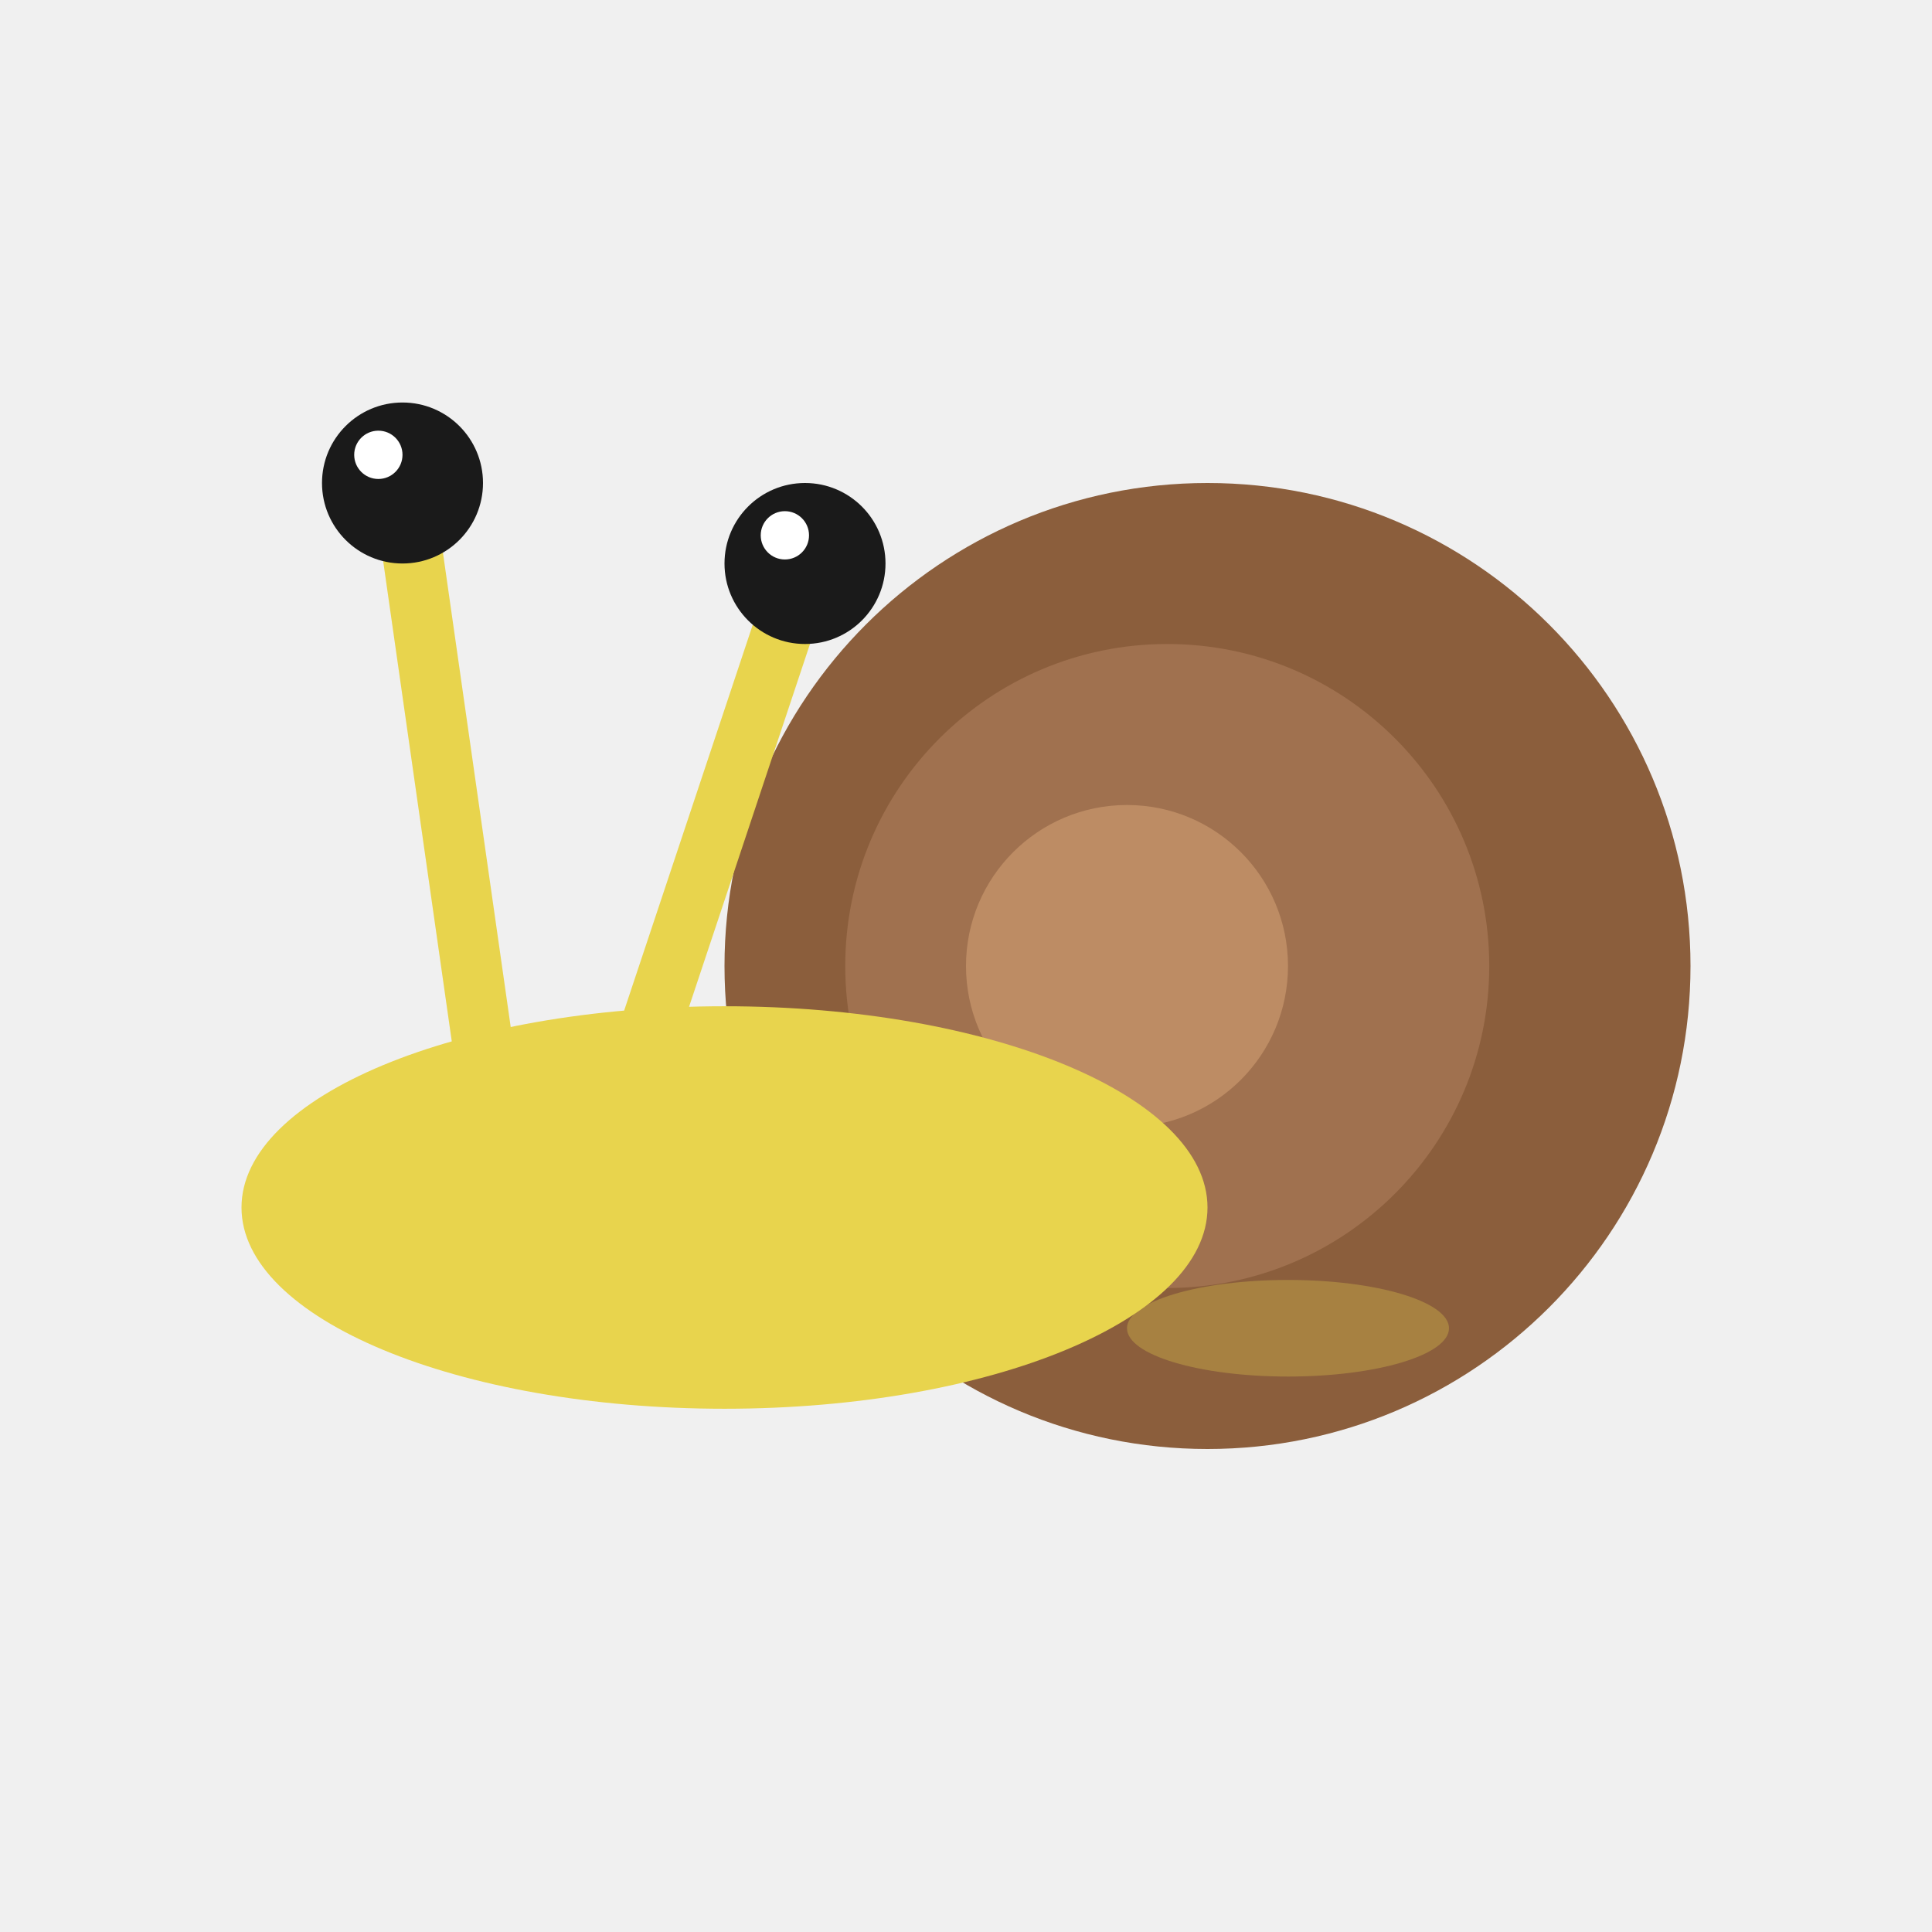
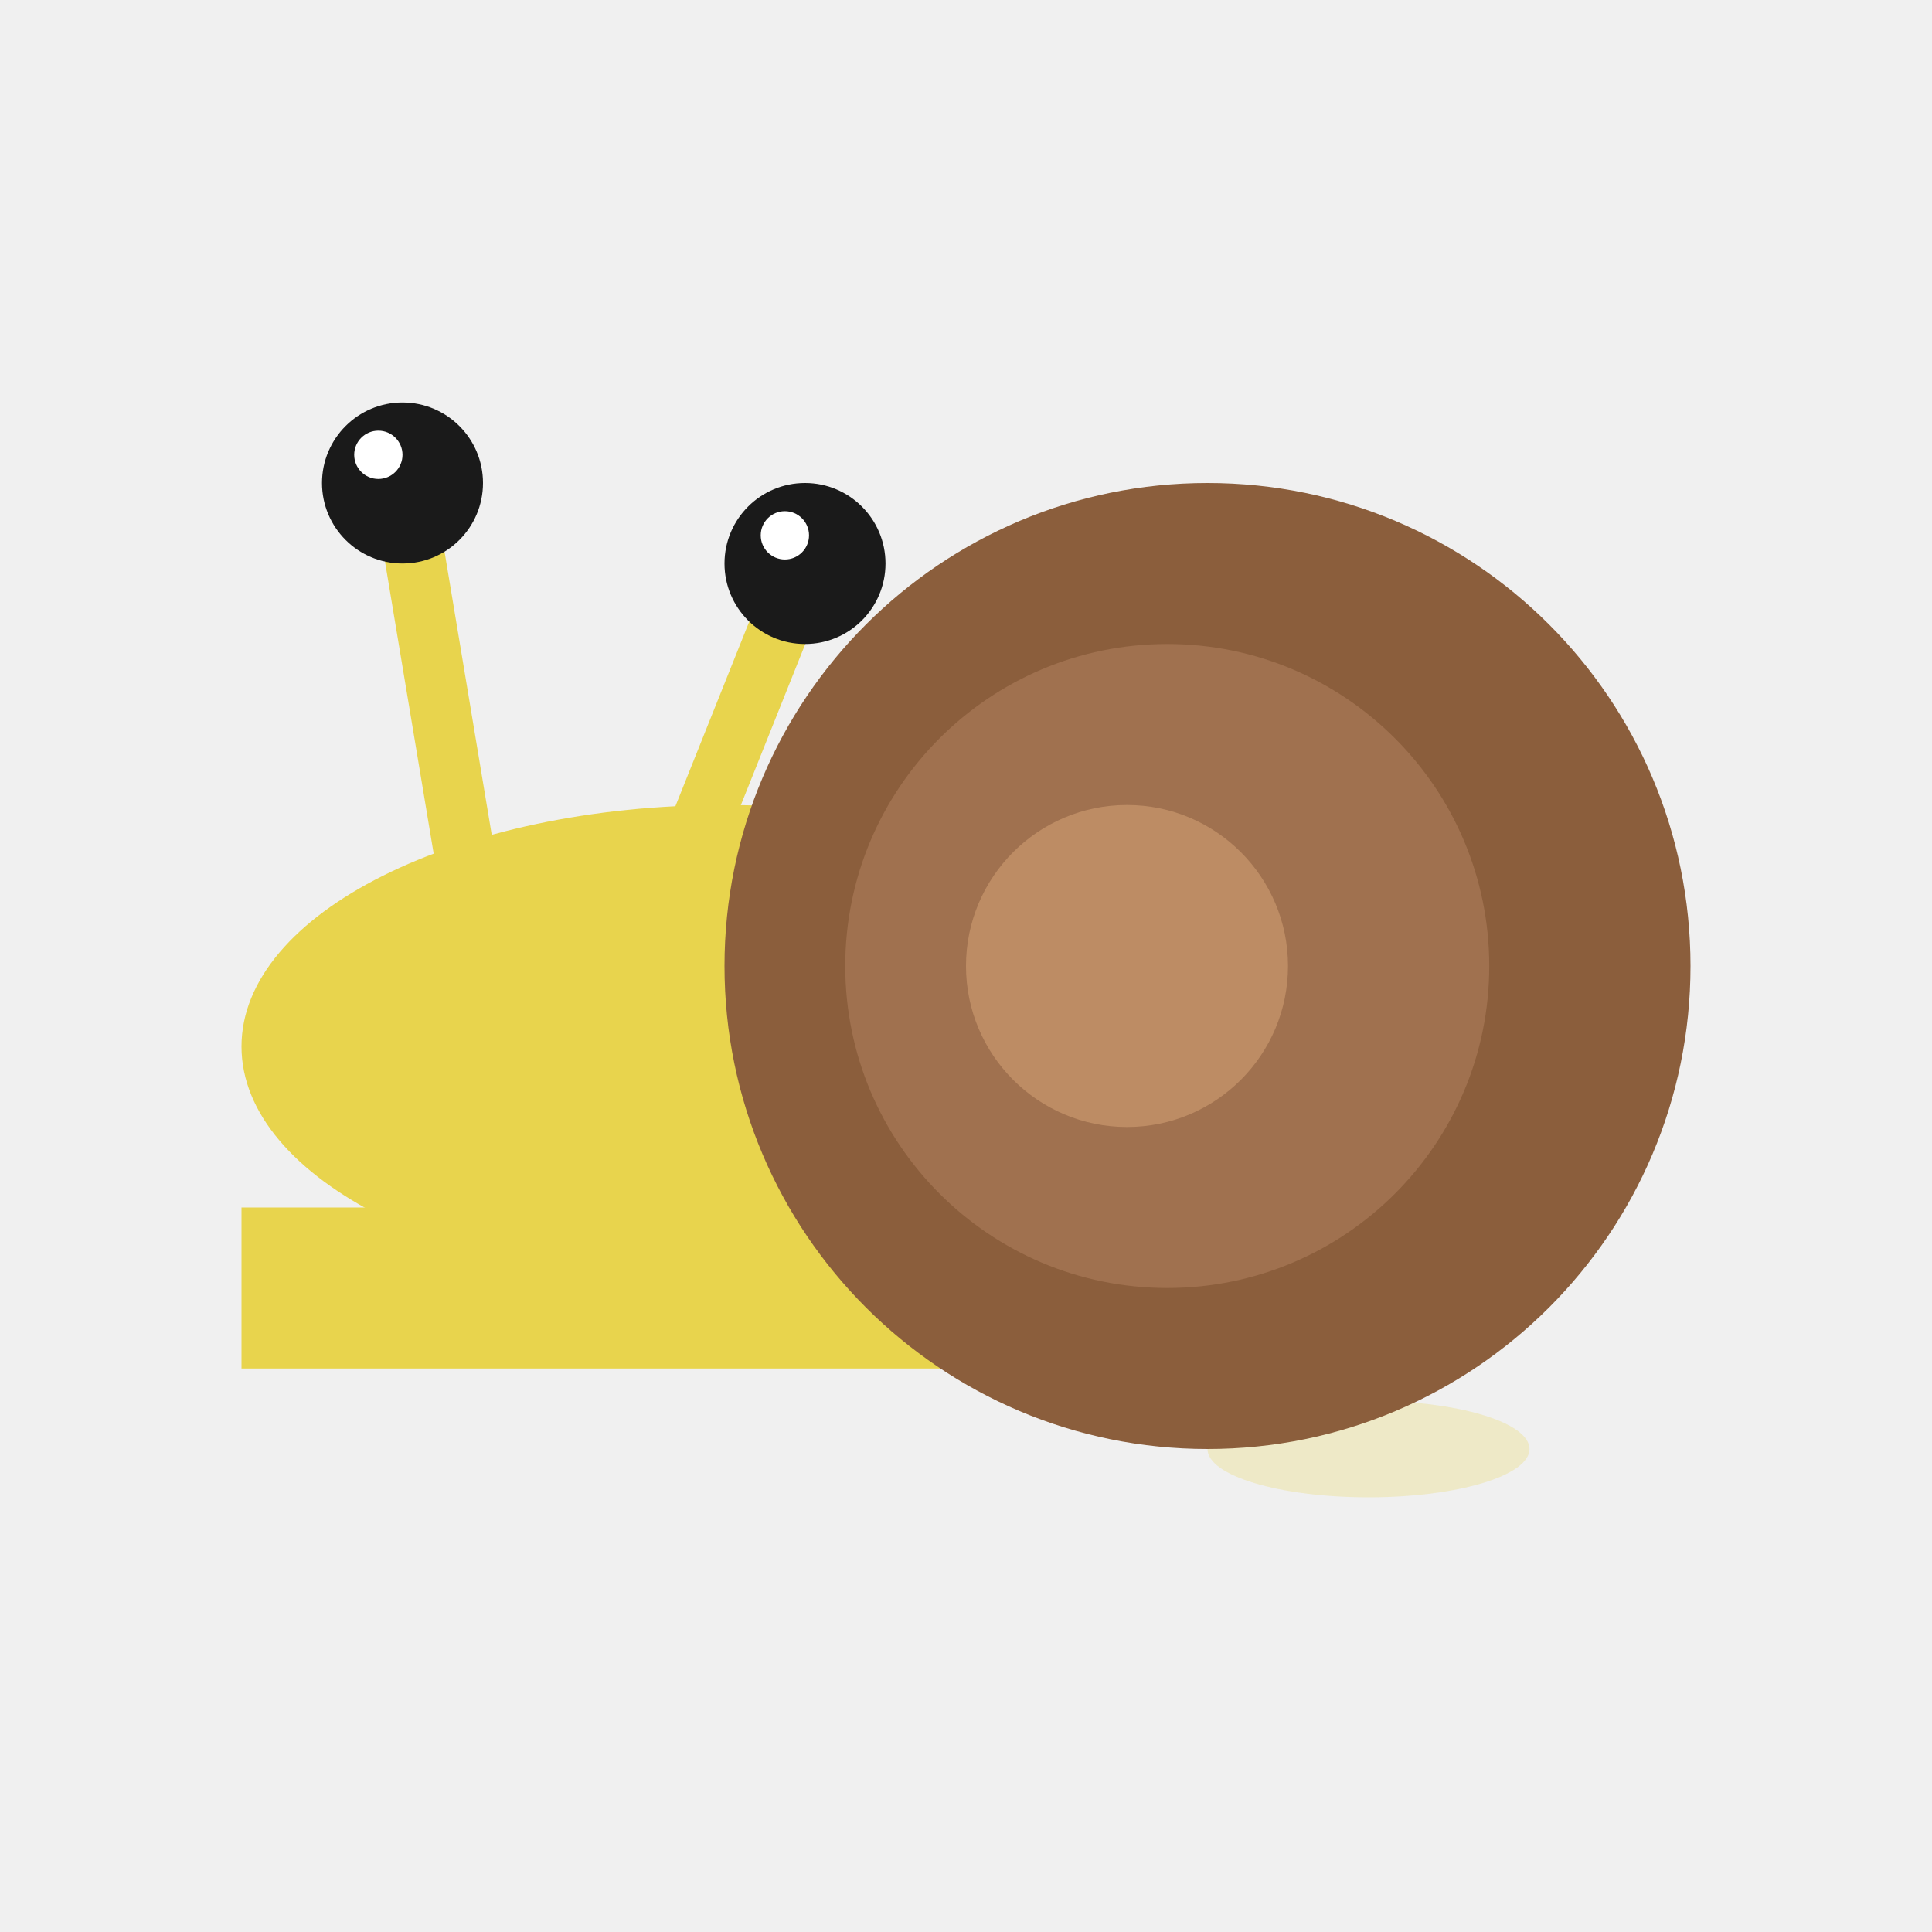
<svg xmlns="http://www.w3.org/2000/svg" viewBox="0 0 48 48" width="48" height="48">
  <g transform="translate(48, 0) scale(-1, 1)">
+     <ellipse cx="30" cy="26" rx="12" ry="6" fill="#E8D44D" />
+     <path d="M 18 30 L 42 30 L 42 34 L 18 34 Z" fill="#E8D44D" />
+     <ellipse cx="14" cy="36" rx="4" ry="1.2" fill="#E8D44D" opacity="0.25" />
+     <line x1="32" y1="24" x2="28.0" y2="14.0" stroke="#E8D44D" stroke-width="1.5" stroke-linecap="round" />
+     <line x1="36" y1="24" x2="38.0" y2="12.0" stroke="#E8D44D" stroke-width="1.5" stroke-linecap="round" />
    <circle cx="18" cy="24" r="12" fill="#8B5E3C" />
    <circle cx="19" cy="24" r="8" fill="#A0714F" />
    <circle cx="20" cy="24" r="4" fill="#BD8C64" />
-     <ellipse cx="30" cy="30" rx="12" ry="5" fill="#E8D44D" />
-     <ellipse cx="16" cy="33" rx="4" ry="1.2" fill="#E8D44D" opacity="0.3" />
-     <line x1="32" y1="26" x2="28.0" y2="14.0" stroke="#E8D44D" stroke-width="1.5" stroke-linecap="round" />
    <circle cx="28.0" cy="14.0" r="2.0" fill="#1a1a1a" />
    <circle cx="28.5" cy="13.3" r="0.6" fill="white" />
-     <line x1="36" y1="26" x2="38.0" y2="12.0" stroke="#E8D44D" stroke-width="1.5" stroke-linecap="round" />
    <circle cx="38.0" cy="12.0" r="2.0" fill="#1a1a1a" />
    <circle cx="38.6" cy="11.3" r="0.6" fill="white" />
  </g>
</svg>
